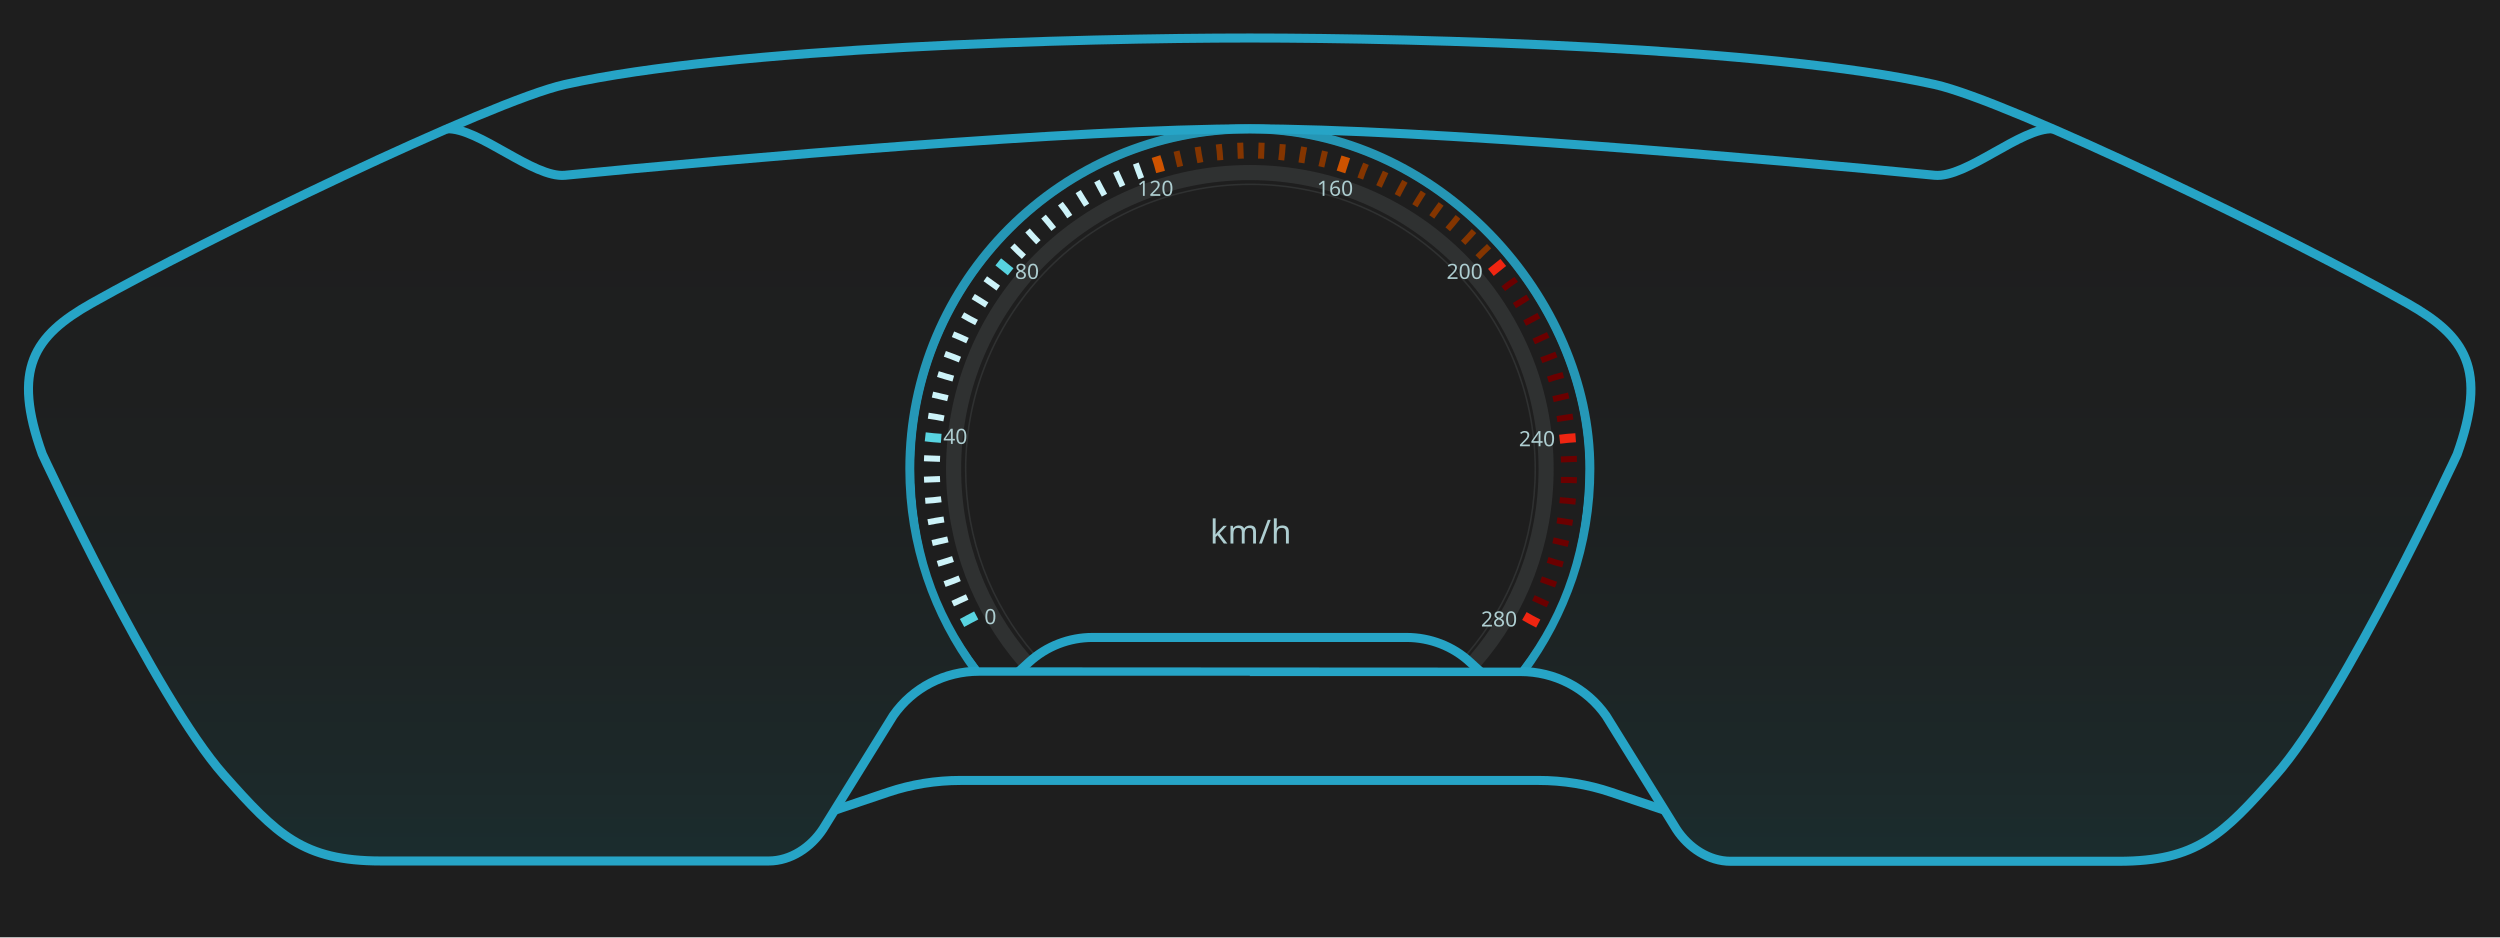
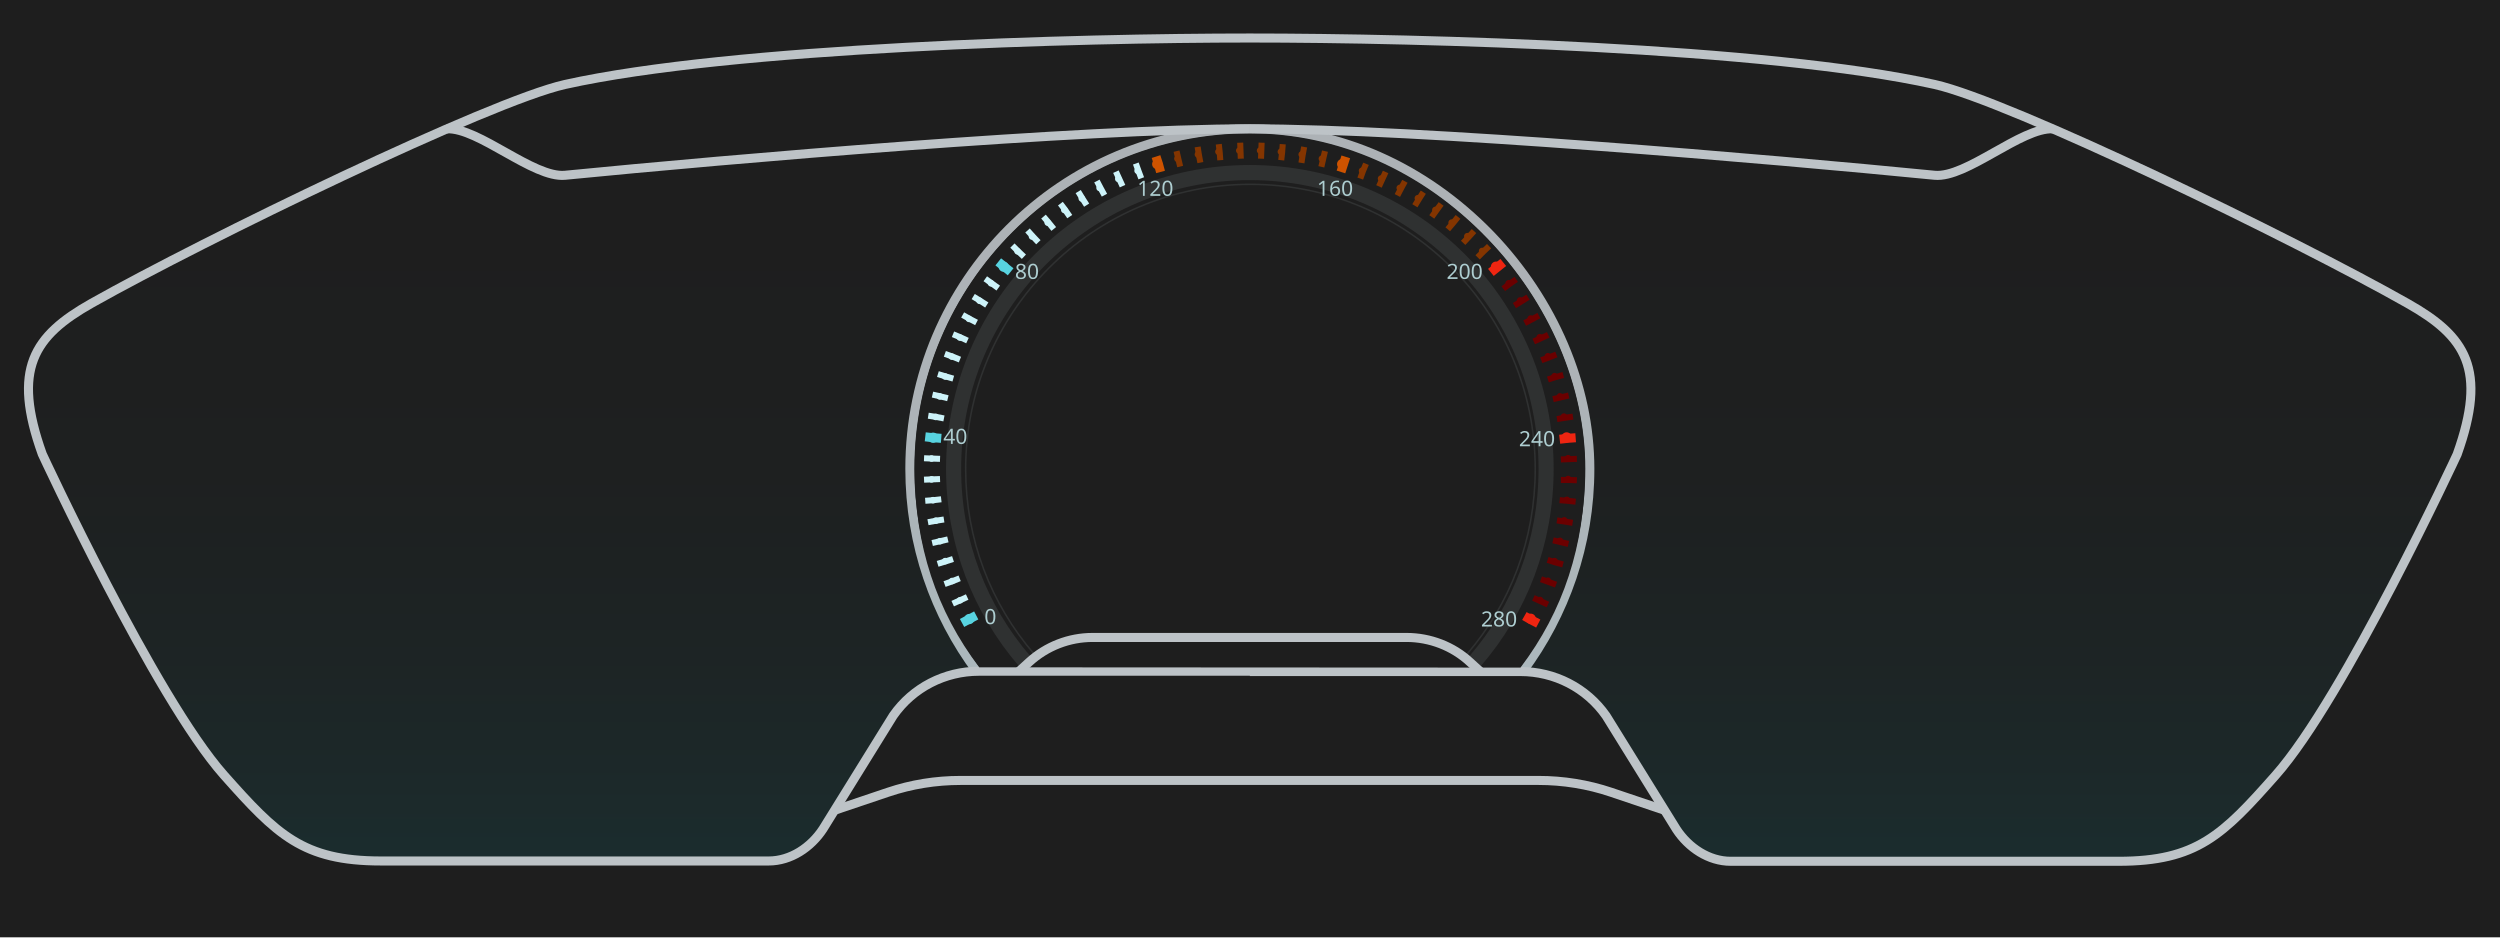
- <svg xmlns="http://www.w3.org/2000/svg" version="1.1" id="Capa_1" x="0px" y="0px" viewBox="0 0 828.7 310.7" style="enable-background:new 0 0 828.7 310.7;" xml:space="preserve">
+ <svg xmlns="http://www.w3.org/2000/svg" version="1.1" id="Capa_1" x="0px" y="0px" viewBox="116 265.2 828.7 310.7" style="enable-background:new 116 265.2 828.7 310.7;" xml:space="preserve">
  <style type="text/css">
	.st0{fill:#1E1E1E;}
	.st1{display:none;}
- 	.st2{display:inline;fill:none;stroke:#26A4C6;stroke-width:3;stroke-miterlimit:10;}
- 	.st3{fill:none;stroke:#26A4C6;stroke-width:3;stroke-miterlimit:10;}
+ 	.st2{display:inline;}
+ 	.st3{fill:none;stroke:#BDC3C7;stroke-width:3;stroke-miterlimit:10;}
	.st4{display:inline;fill:#1E1E1E;}
- 	.st5{fill:url(#SVGID_1_);stroke:#26A4C6;stroke-width:3;stroke-miterlimit:10;}
- 	.st6{opacity:0.26;fill:none;stroke:#616768;stroke-width:5;stroke-miterlimit:10;enable-background:new    ;}
- 	.st7{opacity:0.26;fill:none;stroke:#616768;stroke-width:0.5;stroke-miterlimit:10;enable-background:new    ;}
- 	.st8{fill:none;}
- 	.st9{fill:#AECED1;}
- 	.st10{font-family:'Verdana-Italic';}
- 	.st11{font-size:11px;}
+ 	.st5{fill:#BDC3C7;}
+ 	.st6{fill:url(#SVGID_1_);stroke:#BDC3C7;stroke-width:3;stroke-miterlimit:10;}
+ 	.st7{opacity:0.26;fill:none;stroke:#616768;stroke-width:5;stroke-miterlimit:10;enable-background:new    ;}
+ 	.st8{opacity:0.26;fill:none;stroke:#616768;stroke-width:0.5;stroke-miterlimit:10;enable-background:new    ;}
+ 	.st9{fill:none;}
+ 	.st10{fill:#AECED1;}
+ 	.st11{font-family:'Verdana-Italic';}
	.st12{font-size:7px;}
- 	.st13{display:inline;fill:#CDF3F9;}
- 	.st14{display:inline;fill:#58D3E0;}
- 	.st15{display:inline;fill:#CE5300;}
- 	.st16{display:inline;fill:#843500;}
- 	.st17{display:inline;fill:#EF2511;}
- 	.st18{display:inline;fill:#6B0000;}
+ 	.st13{fill:#CDF3F9;}
+ 	.st14{fill:#58D3E0;}
+ 	.st15{fill:#CE5300;}
+ 	.st16{fill:#843500;}
+ 	.st17{fill:#EF2511;}
+ 	.st18{fill:#6B0000;}
	.st19{fill:none;stroke:#CDF3F9;stroke-width:2;stroke-miterlimit:10;}
	.st20{fill:none;stroke:#58D3E0;stroke-width:3;stroke-miterlimit:10;}
	.st21{fill:none;stroke:#CE5300;stroke-width:3;stroke-miterlimit:10;}
	.st22{fill:none;stroke:#843500;stroke-width:2;stroke-miterlimit:10;}
	.st23{fill:none;stroke:#EF2511;stroke-width:3;stroke-miterlimit:10;}
	.st24{fill:none;stroke:#6B0000;stroke-width:2;stroke-miterlimit:10;}
- 	.st25{display:none;fill:none;stroke:#155B6B;stroke-width:8;stroke-miterlimit:10;}
- 	.st26{display:none;fill:none;stroke:#26A4C6;stroke-width:8;stroke-miterlimit:10;}
- 	.st27{display:none;fill:#26A4C6;}
- 	.st28{display:none;fill:#AECED1;enable-background:new    ;}
- 	.st29{font-family:'Verdana';}
- 	.st30{font-size:8px;}
- 	.st31{display:inline;}
- 	.st32{fill:none;stroke:#55E9F9;stroke-width:2;stroke-miterlimit:10;}
- 	.st33{display:inline;fill:none;stroke:#26A4C6;stroke-miterlimit:10;}
- 	.st34{fill:none;stroke:#26A4C6;stroke-miterlimit:10;}
- 	.st35{display:inline;fill:none;stroke:#C10000;stroke-miterlimit:10;}
- 	.st36{display:inline;fill:none;stroke:#AD6423;stroke-miterlimit:10;}
+ 	.st25{display:inline;fill:none;stroke:#AD6423;stroke-miterlimit:10;}
</style>
-   <g id="Capa_10">
-     <rect class="st0" width="828.7" height="310.7" />
-   </g>
-   <g id="Capa_21">
-     <g id="Capa_3">
-       <g id="Capa_2">
-         <g id="Capa_6_copia" class="st1">
-           <path class="st2" d="M301.6,155.4c0-62.2,50.4-112.7,112.7-112.7S527,98.8,527,155.4c0,62.2-50.4,112.7-112.7,112.7      S301.6,217.6,301.6,155.4z" />
-         </g>
-         <g id="Capa_6_copia_1_">
-           <path class="st3" d="M323.7,222.4c-13.9-18.7-22.1-41.9-22.1-67c0-62.2,50.4-112.7,112.7-112.7S527,98.8,527,155.4      c0,25.2-8.3,48.4-22.2,67.2" />
-         </g>
-         <g id="Capa_10_copia" class="st1">
-           <rect x="317.3" y="223.4" class="st4" width="193.7" height="87.6" />
-         </g>
-       </g>
-       <g id="Capa_7">
-         <linearGradient id="SVGID_1_" gradientUnits="userSpaceOnUse" x1="414.25" y1="-35.67" x2="414.25" y2="237.23" gradientTransform="matrix(1 0 0 1 0 48.27)">
-           <stop offset="0" style="stop-color:#1F1F1F;stop-opacity:0.1" />
-           <stop offset="0.263" style="stop-color:#1F2122;stop-opacity:0.1" />
-           <stop offset="0.421" style="stop-color:#1D292A;stop-opacity:0.1" />
-           <stop offset="0.552" style="stop-color:#1A3638;stop-opacity:0.1" />
-           <stop offset="0.667" style="stop-color:#16494D;stop-opacity:0.1" />
-           <stop offset="0.772" style="stop-color:#116167;stop-opacity:0.1" />
-           <stop offset="0.871" style="stop-color:#0B7F87;stop-opacity:0.1" />
-           <stop offset="0.962" style="stop-color:#04A1AD;stop-opacity:0.1" />
-           <stop offset="1" style="stop-color:#00B2BF;stop-opacity:0.1" />
-         </linearGradient>
-         <path class="st5" d="M414.3,222.6H504c11.3,0,21.9,5.4,28.4,14.7l23.3,37.6c4,6.1,10.7,10.6,18,10.6h128.5     c26,0,34.6-8.7,52.1-28.5c22.7-25.6,60.2-106.4,60.2-106.4c10.1-28.2,2.9-39.1-16.4-50c-37.6-21.3-131.8-67-156.8-72.6     c-55.3-12.3-170.4-15.4-227-15.4s-171.7,3.1-227,15.4c-25,5.6-119.2,51.3-156.9,72.5c-19.3,10.9-26.5,21.8-16.4,50     c0,0,37.5,80.8,60.2,106.4c17.5,19.7,26.1,28.5,52.1,28.5h128.5c7.3,0,14-4.5,18-10.6l23.3-37.6c6.5-9.3,17.1-14.7,28.4-14.7     h89.8" />
-         <g id="Capa_6">
-           <path class="st0" d="M324.6,221.2c-14.2-18.7-21.4-40.5-21.4-65.7c0-61.4,49.8-111.1,111.1-111.1s111.1,55.3,111.1,111.1      c0,25.3-7.2,47.1-21.4,65.8" />
-         </g>
-         <g id="Capa_19">
-           <path class="st6" d="M339.6,219.1c-14.8-17.2-23.5-39.3-23.5-63.7c0-54.2,44-98.2,98.2-98.2s98.2,44,98.2,98.2      c0,24.4-8.7,46.6-23.5,63.7" />
-           <path class="st7" d="M342.7,216.7c-14.2-16.5-22.6-37.8-22.6-61.2c0-52.1,42.3-94.4,94.4-94.4s94.4,42.3,94.4,94.4      c0,23.5-8.4,44.8-22.6,61.3" />
-         </g>
-         <path class="st3" d="M414.3,42.7c-56.5,0-172.1,10-227,15.4c-10.5,1-28.7-15.9-39.2-15.4" />
-         <path class="st3" d="M414.3,42.7c56.5,0,172.1,10,227,15.4c10.5,1,28.7-15.9,39.2-15.4" />
-       </g>
-       <g id="Capa_11">
-         <rect x="391.9" y="171.8" class="st8" width="47.5" height="18.3" />
-         <text transform="matrix(1 0 0 1 401.0664 180.1778)" class="st9 st10 st11">km/h</text>
-         <rect x="323.8" y="201.6" class="st8" width="9.5" height="9.1" />
-         <text transform="matrix(1 0 0 1 326.2881 206.8885)" class="st9 st10 st12">0</text>
-         <rect x="309.3" y="141.8" class="st8" width="15.7" height="9.1" />
-         <text transform="matrix(1 0 0 1 312.6677 147.1547)" class="st9 st10 st12">40</text>
-         <rect x="326.6" y="87.2" class="st8" width="28.5" height="16.1" />
-         <text transform="matrix(1 0 0 1 336.4229 92.4659)" class="st9 st10 st12">80</text>
-         <rect x="369.4" y="59.6" class="st8" width="28.5" height="16.1" />
-         <text transform="matrix(1 0 0 1 376.9701 64.922)" class="st9 st10 st12">120</text>
-         <rect x="428.9" y="59.6" class="st8" width="28.5" height="16.1" />
-         <text transform="matrix(1 0 0 1 436.5406 64.922)" class="st9 st10 st12">160</text>
-         <rect x="471.9" y="87.2" class="st8" width="28.5" height="16.1" />
-         <text transform="matrix(1 0 0 1 479.5025 92.4659)" class="st9 st10 st12">200</text>
-         <rect x="495.9" y="142.6" class="st8" width="28.5" height="16.1" />
-         <text transform="matrix(1 0 0 1 503.4835 147.9205)" class="st9 st10 st12">240</text>
-         <rect x="483.3" y="202.4" class="st8" width="28.5" height="16.1" />
-         <text transform="matrix(1 0 0 1 490.9022 207.6814)" class="st9 st10 st12">280</text>
-       </g>
-       <g id="Capa_9" class="st1">
-         <circle class="st13" cx="309.3" cy="165.8" r="1.1" />
-         <circle class="st13" cx="308.8" cy="158.9" r="1.1" />
-         <circle class="st13" cx="308.8" cy="152" r="1.1" />
-         <circle class="st14" cx="309.3" cy="145.1" r="1.7" />
-         <circle class="st13" cx="310.2" cy="138.2" r="1.1" />
-         <circle class="st13" cx="311.5" cy="131.4" r="1.1" />
-         <circle class="st13" cx="313.3" cy="124.8" r="1.1" />
-         <circle class="st13" cx="315.5" cy="118.2" r="1.1" />
-         <circle class="st13" cx="318.2" cy="111.9" r="1.1" />
-         <circle class="st13" cx="321.2" cy="105.7" r="1.1" />
-         <circle class="st13" cx="324.7" cy="99.7" r="1.1" />
-         <circle class="st13" cx="328.5" cy="93.9" r="1.1" />
-         <circle class="st14" cx="332.7" cy="88.4" r="1.7" />
-         <circle class="st13" cx="337.3" cy="83.3" r="1.1" />
-         <circle class="st13" cx="342.1" cy="78.4" r="1.1" />
-         <circle class="st13" cx="347.3" cy="73.8" r="1.1" />
-         <circle class="st13" cx="352.8" cy="69.6" r="1.1" />
-         <circle class="st13" cx="358.6" cy="65.8" r="1.1" />
-         <circle class="st13" cx="364.5" cy="62.3" r="1.1" />
-         <circle class="st13" cx="370.7" cy="59.3" r="1.1" />
-         <circle class="st13" cx="377.1" cy="56.6" r="1.1" />
-         <circle class="st15" cx="383.6" cy="54.4" r="1.7" />
-         <circle class="st16" cx="390.3" cy="52.6" r="1.1" />
-         <circle class="st16" cx="397.1" cy="51.2" r="1.1" />
-         <circle class="st16" cx="403.9" cy="50.3" r="1.1" />
-         <circle class="st16" cx="410.8" cy="49.9" r="1.1" />
-         <circle class="st16" cx="417.7" cy="49.9" r="1.1" />
-         <circle class="st16" cx="424.6" cy="50.3" r="1.1" />
-         <circle class="st16" cx="431.5" cy="51.2" r="1.1" />
-         <circle class="st16" cx="438.2" cy="52.6" r="1.1" />
-         <circle class="st15" cx="444.9" cy="54.4" r="1.7" />
-         <circle class="st16" cx="451.5" cy="56.6" r="1.1" />
-         <circle class="st16" cx="457.8" cy="59.2" r="1.1" />
-         <circle class="st16" cx="464" cy="62.3" r="1.1" />
-         <circle class="st16" cx="470" cy="65.7" r="1.1" />
-         <circle class="st16" cx="475.8" cy="69.6" r="1.1" />
-         <circle class="st16" cx="481.2" cy="73.8" r="1.1" />
-         <circle class="st16" cx="486.4" cy="78.3" r="1.1" />
-         <circle class="st16" cx="491.3" cy="83.2" r="1.1" />
-         <circle class="st17" cx="495.9" cy="88.4" r="1.7" />
-         <circle class="st18" cx="500.1" cy="93.9" r="1.1" />
-         <circle class="st18" cx="503.9" cy="99.6" r="1.1" />
-         <circle class="st18" cx="507.4" cy="105.6" r="1.1" />
-         <circle class="st18" cx="510.4" cy="111.8" r="1.1" />
-         <circle class="st18" cx="513.1" cy="118.1" r="1.1" />
-         <circle class="st18" cx="515.3" cy="124.7" r="1.1" />
-         <circle class="st18" cx="517.1" cy="131.4" r="1.1" />
-         <circle class="st18" cx="518.4" cy="138.1" r="1.1" />
-         <circle class="st17" cx="519.3" cy="145" r="1.7" />
-         <circle class="st18" cx="519.8" cy="151.9" r="1.1" />
-         <circle class="st18" cx="519.8" cy="158.8" r="1.1" />
-         <circle class="st18" cx="519.4" cy="165.7" r="1.1" />
-         <circle class="st18" cx="518.5" cy="172.5" r="1.1" />
-         <circle class="st18" cx="517.1" cy="179.3" r="1.1" />
-         <circle class="st18" cx="515.3" cy="186" r="1.1" />
-         <circle class="st18" cx="513.1" cy="192.5" r="1.1" />
-         <circle class="st18" cx="510.5" cy="198.9" r="1.1" />
-         <circle class="st17" cx="507.4" cy="205.1" r="1.7" />
-         <circle class="st14" cx="321.3" cy="205.2" r="1.7" />
-         <circle class="st13" cx="318.2" cy="199" r="1.1" />
-         <circle class="st13" cx="315.6" cy="192.6" r="1.1" />
-         <circle class="st13" cx="313.3" cy="186" r="1.1" />
-         <circle class="st13" cx="311.6" cy="179.4" r="1.1" />
-         <circle class="st13" cx="310.2" cy="172.6" r="1.1" />
-       </g>
-       <g id="Capa_23">
-         <polyline class="st19" points="306.3,151.9 308.9,152 311.6,152.1    " />
-         <polyline class="st20" points="306.7,144.8 309.4,145.1 312,145.3    " />
-         <polyline class="st19" points="307.7,137.8 310.3,138.2 312.9,138.7    " />
-         <polyline class="st19" points="309.1,130.8 311.7,131.4 314.2,132    " />
-         <polyline class="st19" points="310.9,124 313.5,124.8 316,125.5    " />
-         <polyline class="st19" points="313.2,117.3 315.7,118.2 318.2,119.2    " />
-         <polyline class="st19" points="315.9,110.8 318.3,111.8 320.7,112.9    " />
-         <polyline class="st19" points="319.1,104.4 321.4,105.7 323.7,106.9    " />
-         <polyline class="st19" points="322.6,98.3 324.9,99.7 327.1,101.1    " />
-         <polyline class="st19" points="326.6,92.4 328.7,93.9 330.9,95.5    " />
-         <polyline class="st20" points="330.9,86.8 332.9,88.4 335,90.1    " />
-         <polyline class="st19" points="335.6,81.4 337.5,83.3 339.4,85.1    " />
-         <polyline class="st19" points="340.6,76.4 342.4,78.4 344.2,80.3    " />
-         <polyline class="st19" points="345.9,71.8 347.6,73.8 349.3,75.9    " />
-         <polyline class="st19" points="351.5,67.5 353.1,69.6 354.6,71.8    " />
-         <polyline class="st19" points="357.4,63.5 358.8,65.8 360.2,68    " />
-         <polyline class="st19" points="363.6,60 364.8,62.3 366.1,64.7    " />
-         <polyline class="st19" points="369.9,56.9 371,59.3 372.1,61.7    " />
-         <polyline class="st19" points="376.5,54.2 377.4,56.7 378.3,59.1    " />
-         <polyline class="st21" points="383.2,51.9 384,54.4 384.7,57    " />
-         <polyline class="st22" points="390,50.1 390.6,52.7 391.2,55.2    " />
-         <polyline class="st22" points="397,48.7 397.4,51.3 397.9,53.9    " />
-         <polyline class="st22" points="404,47.8 404.3,50.4 404.5,53.1    " />
-         <polyline class="st22" points="411.1,47.3 411.2,50 411.3,52.6    " />
-         <polyline class="st22" points="418.2,47.3 418.1,50 418,52.6    " />
-         <polyline class="st22" points="425.2,47.8 425,50.5 424.7,53.1    " />
-         <polyline class="st22" points="432.3,48.7 431.8,51.4 431.4,54    " />
-         <polyline class="st22" points="439.2,50.1 438.6,52.7 438,55.3    " />
-         <polyline class="st21" points="446.1,52 445.3,54.5 444.5,57    " />
-         <polyline class="st22" points="452.8,54.3 451.8,56.7 450.9,59.2    " />
-         <polyline class="st22" points="459.3,57 458.2,59.4 457.1,61.8    " />
-         <polyline class="st22" points="465.7,60.1 464.4,62.5 463.2,64.8    " />
-         <polyline class="st22" points="471.8,63.7 470.4,65.9 469,68.2    " />
-         <polyline class="st22" points="477.7,67.6 476.1,69.8 474.6,71.9    " />
-         <polyline class="st22" points="483.3,71.9 481.6,74 479.9,76    " />
-         <polyline class="st22" points="488.6,76.6 486.8,78.6 485,80.5    " />
-         <polyline class="st22" points="493.6,81.6 491.7,83.4 489.8,85.3    " />
-         <polyline class="st23" points="498.3,87 496.2,88.7 494.2,90.3    " />
-         <polyline class="st24" points="502.6,92.6 500.4,94.1 498.3,95.7    " />
-         <polyline class="st24" points="506.5,98.5 504.3,99.9 502,101.3    " />
-         <polyline class="st24" points="510.1,104.6 507.7,105.9 505.4,107.1    " />
-         <polyline class="st24" points="513.2,111 510.8,112.1 508.4,113.2    " />
-         <polyline class="st24" points="515.9,117.5 513.4,118.5 510.9,119.4    " />
-         <polyline class="st24" points="518.2,124.3 515.6,125 513.1,125.8    " />
-         <polyline class="st24" points="520,131.1 517.4,131.7 514.8,132.3    " />
-         <polyline class="st24" points="521.4,138.1 518.7,138.5 516.1,138.9    " />
-         <polyline class="st23" points="522.3,145.1 519.6,145.3 517,145.6    " />
-         <polyline class="st24" points="522.7,152.1 520.1,152.2 517.4,152.3    " />
-         <polyline class="st24" points="522.7,159.2 520.1,159.1 517.4,159.1    " />
-         <polyline class="st24" points="522.3,166.3 519.6,166 517,165.8    " />
-         <polyline class="st24" points="521.3,173.3 518.7,172.9 516.1,172.5    " />
-         <polyline class="st24" points="519.9,180.3 517.3,179.7 514.8,179.1    " />
-         <polyline class="st24" points="518.1,187.1 515.5,186.4 513,185.6    " />
-         <polyline class="st24" points="515.8,193.8 513.3,192.9 510.8,192    " />
-         <polyline class="st24" points="513.1,200.4 510.7,199.3 508.3,198.2    " />
-         <polyline class="st23" points="509.9,206.7 507.6,205.5 505.3,204.2    " />
-         <polyline class="st20" points="318.9,206.5 321.3,205.2 323.6,204    " />
-         <polyline class="st19" points="315.8,200.1 318.2,199 320.6,197.9    " />
-         <polyline class="st19" points="313.1,193.6 315.6,192.7 318.1,191.7    " />
-         <polyline class="st19" points="310.8,186.9 313.4,186.1 315.9,185.3    " />
-         <polyline class="st19" points="309,180 311.6,179.4 314.2,178.8    " />
-         <polyline class="st19" points="307.6,173.1 310.3,172.6 312.9,172.2    " />
-         <polyline class="st19" points="306.7,166 309.4,165.8 312,165.5    " />
-         <polyline class="st19" points="306.3,159 308.9,158.9 311.6,158.8    " />
-       </g>
-       <g id="Capa_20" class="st1">
- 		</g>
-       <line class="st25" x1="479.8" y1="241.7" x2="351.5" y2="241.7" />
-       <line class="st26" x1="479.7" y1="241.7" x2="351.5" y2="241.7" />
-       <path class="st27" d="M313.6,240.2c-0.1-0.1-0.2-0.2-0.4-0.2h-3l0.4-4.7c0-0.2-0.1-0.4-0.3-0.4c-0.2-0.1-0.4,0-0.5,0.2l-4.7,7.3    c-0.1,0.1-0.1,0.3,0,0.4s0.2,0.2,0.4,0.2h3l-0.4,5.1c0,0.2,0.1,0.4,0.3,0.4h0.1c0.1,0,0.3-0.1,0.4-0.2l4.7-7.7    C313.6,240.5,313.7,240.3,313.6,240.2L313.6,240.2z" />
-       <rect x="336.4" y="238.3" class="st8" width="16.9" height="9.1" />
-       <text transform="matrix(1 0 0 1 340.5748 244.344)" class="st28 st29 st30">%</text>
-       <g id="Capa_12">
-         <path class="st3" d="M551.8,268.6l-17.8-6c-7.7-2.6-15.9-3.9-24-3.9h-95.8h-95.8c-8.2,0-16.3,1.3-24,3.9l-17.8,6" />
-       </g>
-       <rect x="514.5" y="238.6" class="st8" width="16.7" height="9.1" />
+   <rect x="116" y="265.2" class="st0" width="828.7" height="310.7" />
+   <g id="Capa_2" class="st1">
+     <g id="Capa_6_copia" class="st2">
+       <path class="st3" d="M417.6,420.6c0-62.2,50.4-112.7,112.7-112.7S643,364,643,420.6c0,62.2-50.4,112.7-112.7,112.7    S417.6,482.8,417.6,420.6z" />
    </g>
-     <g id="Capa_22">
-       <path class="st3" d="M490.7,222.6l-3.4-3.1c-5.7-5.3-13.3-8.2-21.1-8.2h-52h-52c-7.8,0-15.3,2.9-21.1,8.2l-3.4,3.1" />
+     <rect x="433.3" y="488.6" class="st4" width="193.7" height="87.6" />
+   </g>
+   <path class="st5" d="M442.4,488.6c-14.6-18.8-23.3-42.4-23.3-68c0-61.3,49.9-111.2,111.2-111.2c29.1,0,57,12.3,78.6,34.7  c20.7,21.4,32.6,49.3,32.6,76.5c0,25.6-8.7,49.2-23.3,68h3.8c14.1-19,22.5-42.5,22.5-68c0-28-12.2-56.6-33.4-78.6  c-22.2-22.9-50.9-35.6-80.8-35.6c-63,0-114.2,51.2-114.2,114.2c0,25.5,8.4,49,22.5,68H442.4z" />
+   <g id="Capa_7">
+     <linearGradient id="SVGID_1_" gradientUnits="userSpaceOnUse" x1="530.25" y1="562.48" x2="530.25" y2="289.58" gradientTransform="matrix(1 0 0 -1 0 840.27)">
+       <stop offset="0" style="stop-color:#1F1F1F;stop-opacity:0.1" />
+       <stop offset="0.263" style="stop-color:#1F2122;stop-opacity:0.1" />
+       <stop offset="0.421" style="stop-color:#1D292A;stop-opacity:0.1" />
+       <stop offset="0.552" style="stop-color:#1A3638;stop-opacity:0.1" />
+       <stop offset="0.667" style="stop-color:#16494D;stop-opacity:0.1" />
+       <stop offset="0.772" style="stop-color:#116167;stop-opacity:0.1" />
+       <stop offset="0.871" style="stop-color:#0B7F87;stop-opacity:0.1" />
+       <stop offset="0.962" style="stop-color:#04A1AD;stop-opacity:0.1" />
+       <stop offset="1" style="stop-color:#00B2BF;stop-opacity:0.1" />
+     </linearGradient>
+     <path class="st6" d="M530.3,487.8H620c11.3,0,21.9,5.4,28.4,14.7l23.3,37.6c4,6.1,10.7,10.6,18,10.6h128.5c26,0,34.6-8.7,52.1-28.5   c22.7-25.6,60.2-106.4,60.2-106.4c10.1-28.2,2.9-39.1-16.4-50c-37.6-21.3-131.8-67-156.8-72.6c-55.3-12.3-170.4-15.4-227-15.4   s-171.7,3.1-227,15.4c-25,5.6-119.2,51.3-156.9,72.5c-19.3,10.9-26.5,21.8-16.4,50c0,0,37.5,80.8,60.2,106.4   c17.5,19.7,26.1,28.5,52.1,28.5h128.5c7.3,0,14-4.5,18-10.6l23.3-37.6c6.5-9.3,17.1-14.7,28.4-14.7h89.8" />
+     <g id="Capa_6">
+       <path class="st0" d="M440.6,486.4c-14.2-18.7-21.4-40.5-21.4-65.7c0-61.4,49.8-111.1,111.1-111.1s111.1,55.3,111.1,111.1    c0,25.3-7.2,47.1-21.4,65.8" />
    </g>
-   </g>
-   <g id="Capa_13_copia_2">
- </g>
-   <g id="Capa_13_copia" class="st1">
-     <g id="Capa_14_copia_2" class="st31">
-       <line class="st32" x1="514.9" y1="155.4" x2="470.3" y2="157.4" />
-       <line class="st32" x1="514.9" y1="155.4" x2="470.3" y2="153.4" />
-       <line class="st32" x1="470.1" y1="155.4" x2="514.9" y2="155.4" />
+     <g id="Capa_19">
+       <path class="st7" d="M455.6,484.3c-14.8-17.2-23.5-39.3-23.5-63.7c0-54.2,44-98.2,98.2-98.2s98.2,44,98.2,98.2    c0,24.4-8.7,46.6-23.5,63.7" />
+       <path class="st8" d="M458.7,481.9c-14.2-16.5-22.6-37.8-22.6-61.2c0-52.1,42.3-94.4,94.4-94.4s94.4,42.3,94.4,94.4    c0,23.5-8.4,44.8-22.6,61.3" />
    </g>
-     <circle class="st33" cx="414.2" cy="155.3" r="52.4" />
-     <g id="Capa_14_copia" class="st31">
-       <path class="st34" d="M470.1,155.4c0,0,0-5.4-0.7-7c-0.7-1.7-4.3-5-4.3-5" />
-       <path class="st34" d="M470.1,155.4c0,0,0,5.4-0.7,7c-0.7,1.7-4.3,5-4.3,5" />
-     </g>
-   </g>
-   <g id="Capa_3_copia_2" class="st1">
-     <path class="st35" d="M414.3,12.4c0,0-173.8,8.4-226.1,19.1C155.8,38.1,76.3,78,50,94.4C27.2,108.7,5.3,120.2,13,147   c14.6,50.3,69.3,144,103.8,144l136.7-0.2c8.9,0.3,20.8-7.2,26.5-17.2l19.3-32.1c7.3-10.6,16.4-13.5,27.8-13.5H414" />
+     <path class="st3" d="M530.3,307.9c-56.5,0-172.1,10-227,15.4c-10.5,1-28.7-15.9-39.2-15.4" />
+     <path class="st3" d="M530.3,307.9c56.5,0,172.1,10,227,15.4c10.5,1,28.7-15.9,39.2-15.4" />
+   </g>
+   <g id="Capa_11">
+     <rect x="507.9" y="437" class="st9" width="47.5" height="18.3" />
+     <rect x="439.8" y="466.8" class="st9" width="9.5" height="9.1" />
+     <text transform="matrix(1 0 0 1 442.2881 472.0885)" class="st10 st11 st12">0</text>
+     <rect x="425.3" y="407" class="st9" width="15.7" height="9.1" />
+     <text transform="matrix(1 0 0 1 428.6677 412.3547)" class="st10 st11 st12">40</text>
+     <rect x="442.6" y="352.4" class="st9" width="28.5" height="16.1" />
+     <text transform="matrix(1 0 0 1 452.4229 357.6659)" class="st10 st11 st12">80</text>
+     <rect x="485.4" y="324.8" class="st9" width="28.5" height="16.1" />
+     <text transform="matrix(1 0 0 1 492.9701 330.122)" class="st10 st11 st12">120</text>
+     <rect x="544.9" y="324.8" class="st9" width="28.5" height="16.1" />
+     <text transform="matrix(1 0 0 1 552.5406 330.122)" class="st10 st11 st12">160</text>
+     <rect x="587.9" y="352.4" class="st9" width="28.5" height="16.1" />
+     <text transform="matrix(1 0 0 1 595.5025 357.6659)" class="st10 st11 st12">200</text>
+     <rect x="611.9" y="407.8" class="st9" width="28.5" height="16.1" />
+     <text transform="matrix(1 0 0 1 619.4835 413.1205)" class="st10 st11 st12">240</text>
+     <rect x="599.3" y="467.6" class="st9" width="28.5" height="16.1" />
+     <text transform="matrix(1 0 0 1 606.9022 472.8814)" class="st10 st11 st12">280</text>
+   </g>
+   <g id="Capa_9">
+     <circle class="st13" cx="425.3" cy="431" r="1.1" />
+     <circle class="st13" cx="424.8" cy="424.1" r="1.1" />
+     <circle class="st13" cx="424.8" cy="417.2" r="1.1" />
+     <circle class="st14" cx="425.3" cy="410.3" r="1.7" />
+     <circle class="st13" cx="426.2" cy="403.4" r="1.1" />
+     <circle class="st13" cx="427.5" cy="396.6" r="1.1" />
+     <circle class="st13" cx="429.3" cy="390" r="1.1" />
+     <circle class="st13" cx="431.5" cy="383.4" r="1.1" />
+     <circle class="st13" cx="434.2" cy="377.1" r="1.1" />
+     <circle class="st13" cx="437.2" cy="370.9" r="1.1" />
+     <circle class="st13" cx="440.7" cy="364.9" r="1.1" />
+     <circle class="st13" cx="444.5" cy="359.1" r="1.1" />
+     <circle class="st14" cx="448.7" cy="353.6" r="1.7" />
+     <circle class="st13" cx="453.3" cy="348.5" r="1.1" />
+     <circle class="st13" cx="458.1" cy="343.6" r="1.1" />
+     <circle class="st13" cx="463.3" cy="339" r="1.1" />
+     <circle class="st13" cx="468.8" cy="334.8" r="1.1" />
+     <circle class="st13" cx="474.6" cy="331" r="1.1" />
+     <circle class="st13" cx="480.5" cy="327.5" r="1.1" />
+     <circle class="st13" cx="486.7" cy="324.5" r="1.1" />
+     <circle class="st13" cx="493.1" cy="321.8" r="1.1" />
+     <circle class="st15" cx="499.6" cy="319.6" r="1.7" />
+     <circle class="st16" cx="506.3" cy="317.8" r="1.1" />
+     <circle class="st16" cx="513.1" cy="316.4" r="1.1" />
+     <circle class="st16" cx="519.9" cy="315.5" r="1.1" />
+     <circle class="st16" cx="526.8" cy="315.1" r="1.1" />
+     <circle class="st16" cx="533.7" cy="315.1" r="1.1" />
+     <circle class="st16" cx="540.6" cy="315.5" r="1.1" />
+     <circle class="st16" cx="547.5" cy="316.4" r="1.1" />
+     <circle class="st16" cx="554.2" cy="317.8" r="1.1" />
+     <circle class="st15" cx="560.9" cy="319.6" r="1.7" />
+     <circle class="st16" cx="567.5" cy="321.8" r="1.1" />
+     <circle class="st16" cx="573.8" cy="324.4" r="1.1" />
+     <circle class="st16" cx="580" cy="327.5" r="1.1" />
+     <circle class="st16" cx="586" cy="330.9" r="1.1" />
+     <circle class="st16" cx="591.8" cy="334.8" r="1.1" />
+     <circle class="st16" cx="597.2" cy="339" r="1.1" />
+     <circle class="st16" cx="602.4" cy="343.5" r="1.1" />
+     <circle class="st16" cx="607.3" cy="348.4" r="1.1" />
+     <circle class="st17" cx="611.9" cy="353.6" r="1.7" />
+     <circle class="st18" cx="616.1" cy="359.1" r="1.1" />
+     <circle class="st18" cx="619.9" cy="364.8" r="1.1" />
+     <circle class="st18" cx="623.4" cy="370.8" r="1.1" />
+     <circle class="st18" cx="626.4" cy="377" r="1.1" />
+     <circle class="st18" cx="629.1" cy="383.3" r="1.1" />
+     <circle class="st18" cx="631.3" cy="389.9" r="1.1" />
+     <circle class="st18" cx="633.1" cy="396.6" r="1.1" />
+     <circle class="st18" cx="634.4" cy="403.3" r="1.1" />
+     <circle class="st17" cx="635.3" cy="410.2" r="1.7" />
+     <circle class="st18" cx="635.8" cy="417.1" r="1.1" />
+     <circle class="st18" cx="635.8" cy="424" r="1.1" />
+     <circle class="st18" cx="635.4" cy="430.9" r="1.1" />
+     <circle class="st18" cx="634.5" cy="437.7" r="1.1" />
+     <circle class="st18" cx="633.1" cy="444.5" r="1.1" />
+     <circle class="st18" cx="631.3" cy="451.2" r="1.1" />
+     <circle class="st18" cx="629.1" cy="457.7" r="1.1" />
+     <circle class="st18" cx="626.5" cy="464.1" r="1.1" />
+     <circle class="st17" cx="623.4" cy="470.3" r="1.7" />
+     <circle class="st14" cx="437.3" cy="470.4" r="1.7" />
+     <circle class="st13" cx="434.2" cy="464.2" r="1.1" />
+     <circle class="st13" cx="431.6" cy="457.8" r="1.1" />
+     <circle class="st13" cx="429.3" cy="451.2" r="1.1" />
+     <circle class="st13" cx="427.6" cy="444.6" r="1.1" />
+     <circle class="st13" cx="426.2" cy="437.8" r="1.1" />
+   </g>
+   <g id="Capa_23">
+     <polyline class="st19" points="422.3,417.1 424.9,417.2 427.6,417.3  " />
+     <polyline class="st20" points="422.7,410 425.4,410.3 428,410.5  " />
+     <polyline class="st19" points="423.7,403 426.3,403.4 428.9,403.9  " />
+     <polyline class="st19" points="425.1,396 427.7,396.6 430.2,397.2  " />
+     <polyline class="st19" points="426.9,389.2 429.5,390 432,390.7  " />
+     <polyline class="st19" points="429.2,382.5 431.7,383.4 434.2,384.4  " />
+     <polyline class="st19" points="431.9,376 434.3,377 436.7,378.1  " />
+     <polyline class="st19" points="435.1,369.6 437.4,370.9 439.7,372.1  " />
+     <polyline class="st19" points="438.6,363.5 440.9,364.9 443.1,366.3  " />
+     <polyline class="st19" points="442.6,357.6 444.7,359.1 446.9,360.7  " />
+     <polyline class="st20" points="446.9,352 448.9,353.6 451,355.3  " />
+     <polyline class="st19" points="451.6,346.6 453.5,348.5 455.4,350.3  " />
+     <polyline class="st19" points="456.6,341.6 458.4,343.6 460.2,345.5  " />
+     <polyline class="st19" points="461.9,337 463.6,339 465.3,341.1  " />
+     <polyline class="st19" points="467.5,332.7 469.1,334.8 470.6,337  " />
+     <polyline class="st19" points="473.4,328.7 474.8,331 476.2,333.2  " />
+     <polyline class="st19" points="479.6,325.2 480.8,327.5 482.1,329.9  " />
+     <polyline class="st19" points="485.9,322.1 487,324.5 488.1,326.9  " />
+     <polyline class="st19" points="492.5,319.4 493.4,321.9 494.3,324.3  " />
+     <polyline class="st21" points="499.2,317.1 500,319.6 500.7,322.2  " />
+     <polyline class="st22" points="506,315.3 506.6,317.9 507.2,320.4  " />
+     <polyline class="st22" points="513,313.9 513.4,316.5 513.9,319.1  " />
+     <polyline class="st22" points="520,313 520.3,315.6 520.5,318.3  " />
+     <polyline class="st22" points="527.1,312.5 527.2,315.2 527.3,317.8  " />
+     <polyline class="st22" points="534.2,312.5 534.1,315.2 534,317.8  " />
+     <polyline class="st22" points="541.2,313 541,315.7 540.7,318.3  " />
+     <polyline class="st22" points="548.3,313.9 547.8,316.6 547.4,319.2  " />
+     <polyline class="st22" points="555.2,315.3 554.6,317.9 554,320.5  " />
+     <polyline class="st21" points="562.1,317.2 561.3,319.7 560.5,322.2  " />
+     <polyline class="st22" points="568.8,319.5 567.8,321.9 566.9,324.4  " />
+     <polyline class="st22" points="575.3,322.2 574.2,324.6 573.1,327  " />
+     <polyline class="st22" points="581.7,325.3 580.4,327.7 579.2,330  " />
+     <polyline class="st22" points="587.8,328.9 586.4,331.1 585,333.4  " />
+     <polyline class="st22" points="593.7,332.8 592.1,335 590.6,337.1  " />
+     <polyline class="st22" points="599.3,337.1 597.6,339.2 595.9,341.2  " />
+     <polyline class="st22" points="604.6,341.8 602.8,343.8 601,345.7  " />
+     <polyline class="st22" points="609.6,346.8 607.7,348.6 605.8,350.5  " />
+     <polyline class="st23" points="614.3,352.2 612.2,353.9 610.2,355.5  " />
+     <polyline class="st24" points="618.6,357.8 616.4,359.3 614.3,360.9  " />
+     <polyline class="st24" points="622.5,363.7 620.3,365.1 618,366.5  " />
+     <polyline class="st24" points="626.1,369.8 623.7,371.1 621.4,372.3  " />
+     <polyline class="st24" points="629.2,376.2 626.8,377.3 624.4,378.4  " />
+     <polyline class="st24" points="631.9,382.7 629.4,383.7 626.9,384.6  " />
+     <polyline class="st24" points="634.2,389.5 631.6,390.2 629.1,391  " />
+     <polyline class="st24" points="636,396.3 633.4,396.9 630.8,397.5  " />
+     <polyline class="st24" points="637.4,403.3 634.7,403.7 632.1,404.1  " />
+     <polyline class="st23" points="638.3,410.3 635.6,410.5 633,410.8  " />
+     <polyline class="st24" points="638.7,417.3 636.1,417.4 633.4,417.5  " />
+     <polyline class="st24" points="638.7,424.4 636.1,424.3 633.4,424.3  " />
+     <polyline class="st24" points="638.3,431.5 635.6,431.2 633,431  " />
+     <polyline class="st24" points="637.3,438.5 634.7,438.1 632.1,437.7  " />
+     <polyline class="st24" points="635.9,445.5 633.3,444.9 630.8,444.3  " />
+     <polyline class="st24" points="634.1,452.3 631.5,451.6 629,450.8  " />
+     <polyline class="st24" points="631.8,459 629.3,458.1 626.8,457.2  " />
+     <polyline class="st24" points="629.1,465.6 626.7,464.5 624.3,463.4  " />
+     <polyline class="st23" points="625.9,471.9 623.6,470.7 621.3,469.4  " />
+     <polyline class="st20" points="434.9,471.7 437.3,470.4 439.6,469.2  " />
+     <polyline class="st19" points="431.8,465.3 434.2,464.2 436.6,463.1  " />
+     <polyline class="st19" points="429.1,458.8 431.6,457.9 434.1,456.9  " />
+     <polyline class="st19" points="426.8,452.1 429.4,451.3 431.9,450.5  " />
+     <polyline class="st19" points="425,445.2 427.6,444.6 430.2,444  " />
+     <polyline class="st19" points="423.6,438.3 426.3,437.8 428.9,437.4  " />
+     <polyline class="st19" points="422.7,431.2 425.4,431 428,430.7  " />
+     <polyline class="st19" points="422.3,424.2 424.9,424.1 427.6,424  " />
+   </g>
+   <g id="Capa_12">
+     <path class="st3" d="M667.8,533.8l-17.8-6c-7.7-2.6-15.9-3.9-24-3.9h-95.8h-95.8c-8.2,0-16.3,1.3-24,3.9l-17.8,6" />
+   </g>
+   <g id="Capa_22">
+     <path class="st3" d="M606.7,487.8l-3.4-3.1c-5.7-5.3-13.3-8.2-21.1-8.2h-52h-52c-7.8,0-15.3,2.9-21.1,8.2l-3.4,3.1" />
  </g>
  <g id="Capa_5" class="st1">
-     <line class="st36" x1="414.3" y1="0" x2="414.3" y2="310.7" />
-     <line class="st36" x1="414.3" y1="155.4" x2="828.7" y2="155.4" />
-     <line class="st36" x1="414.3" y1="155.4" x2="797.1" y2="313.9" />
-     <line class="st36" x1="414.3" y1="155.4" x2="707.3" y2="448.3" />
-     <line class="st36" x1="414.3" y1="155.4" x2="121.4" y2="448.3" />
-     <line class="st36" x1="414.3" y1="155.4" x2="0" y2="155.4" />
-     <line class="st36" x1="414.3" y1="155.4" x2="31.5" y2="313.9" />
+     <line class="st25" x1="530.3" y1="265.2" x2="530.3" y2="575.9" />
+     <line class="st25" x1="530.3" y1="420.6" x2="944.7" y2="420.6" />
+     <line class="st25" x1="530.3" y1="420.6" x2="913.1" y2="579.1" />
+     <line class="st25" x1="530.3" y1="420.6" x2="823.3" y2="713.5" />
+     <line class="st25" x1="530.3" y1="420.6" x2="237.4" y2="713.5" />
+     <line class="st25" x1="530.3" y1="420.6" x2="116" y2="420.6" />
+     <line class="st25" x1="530.3" y1="420.6" x2="147.5" y2="579.1" />
  </g>
</svg>
